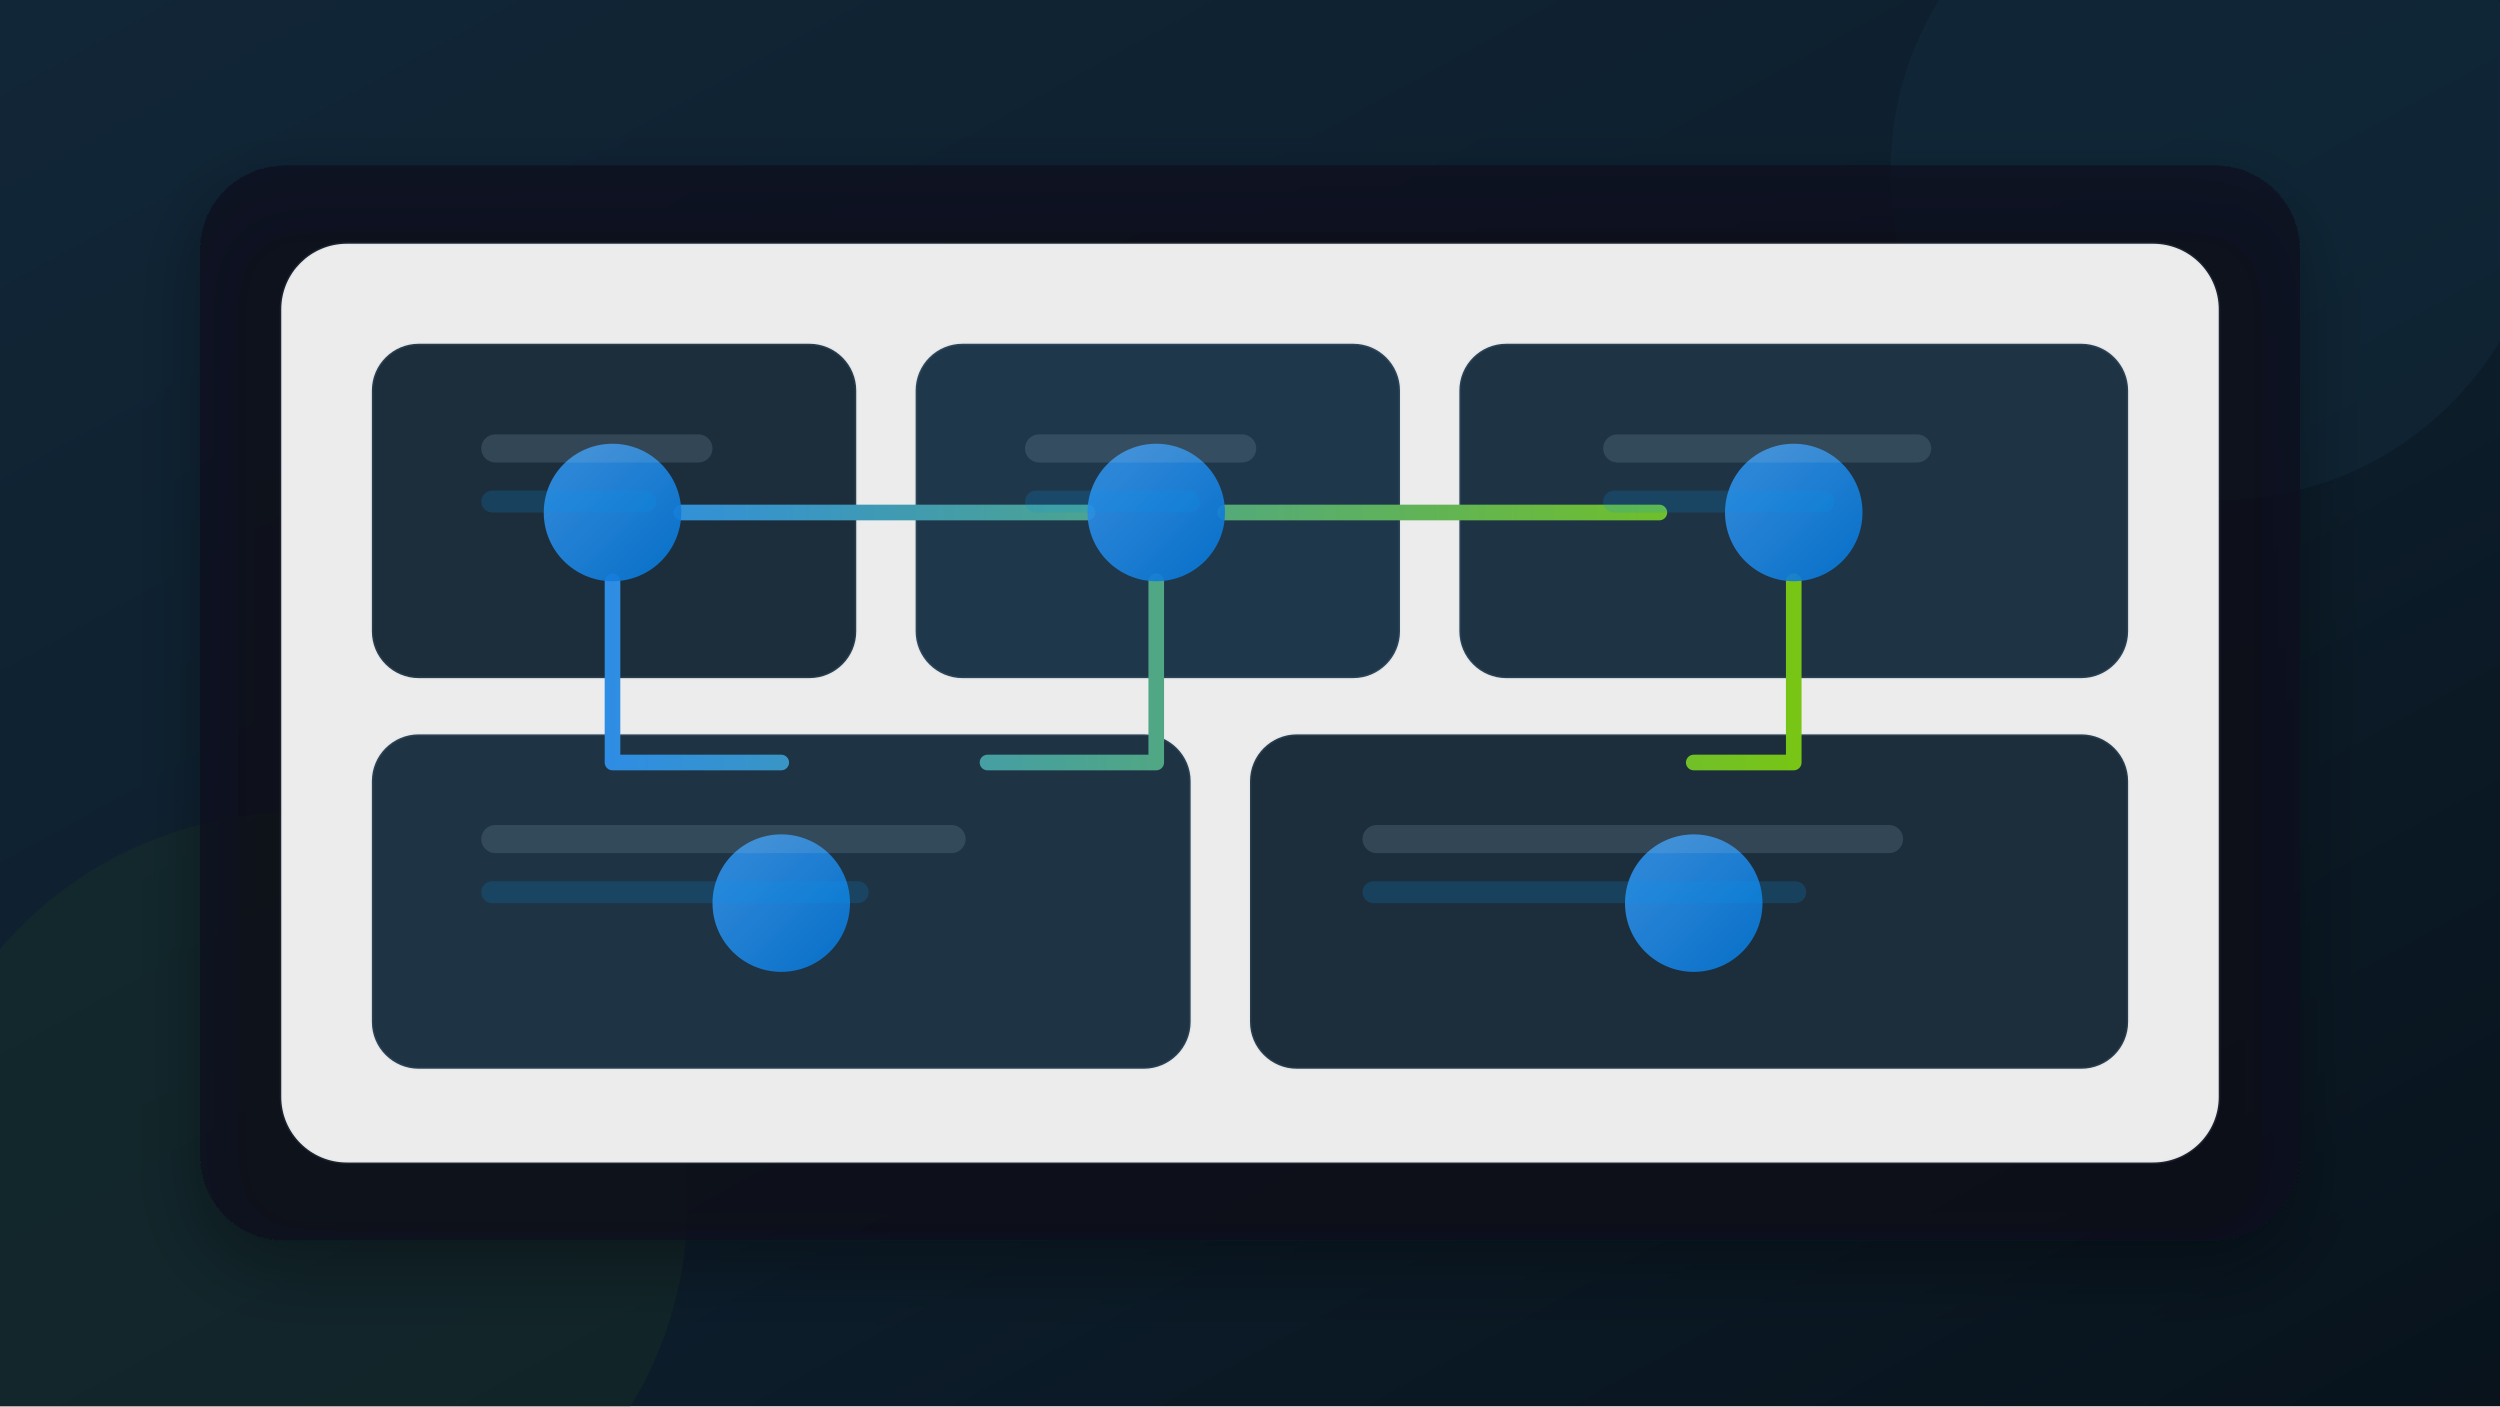
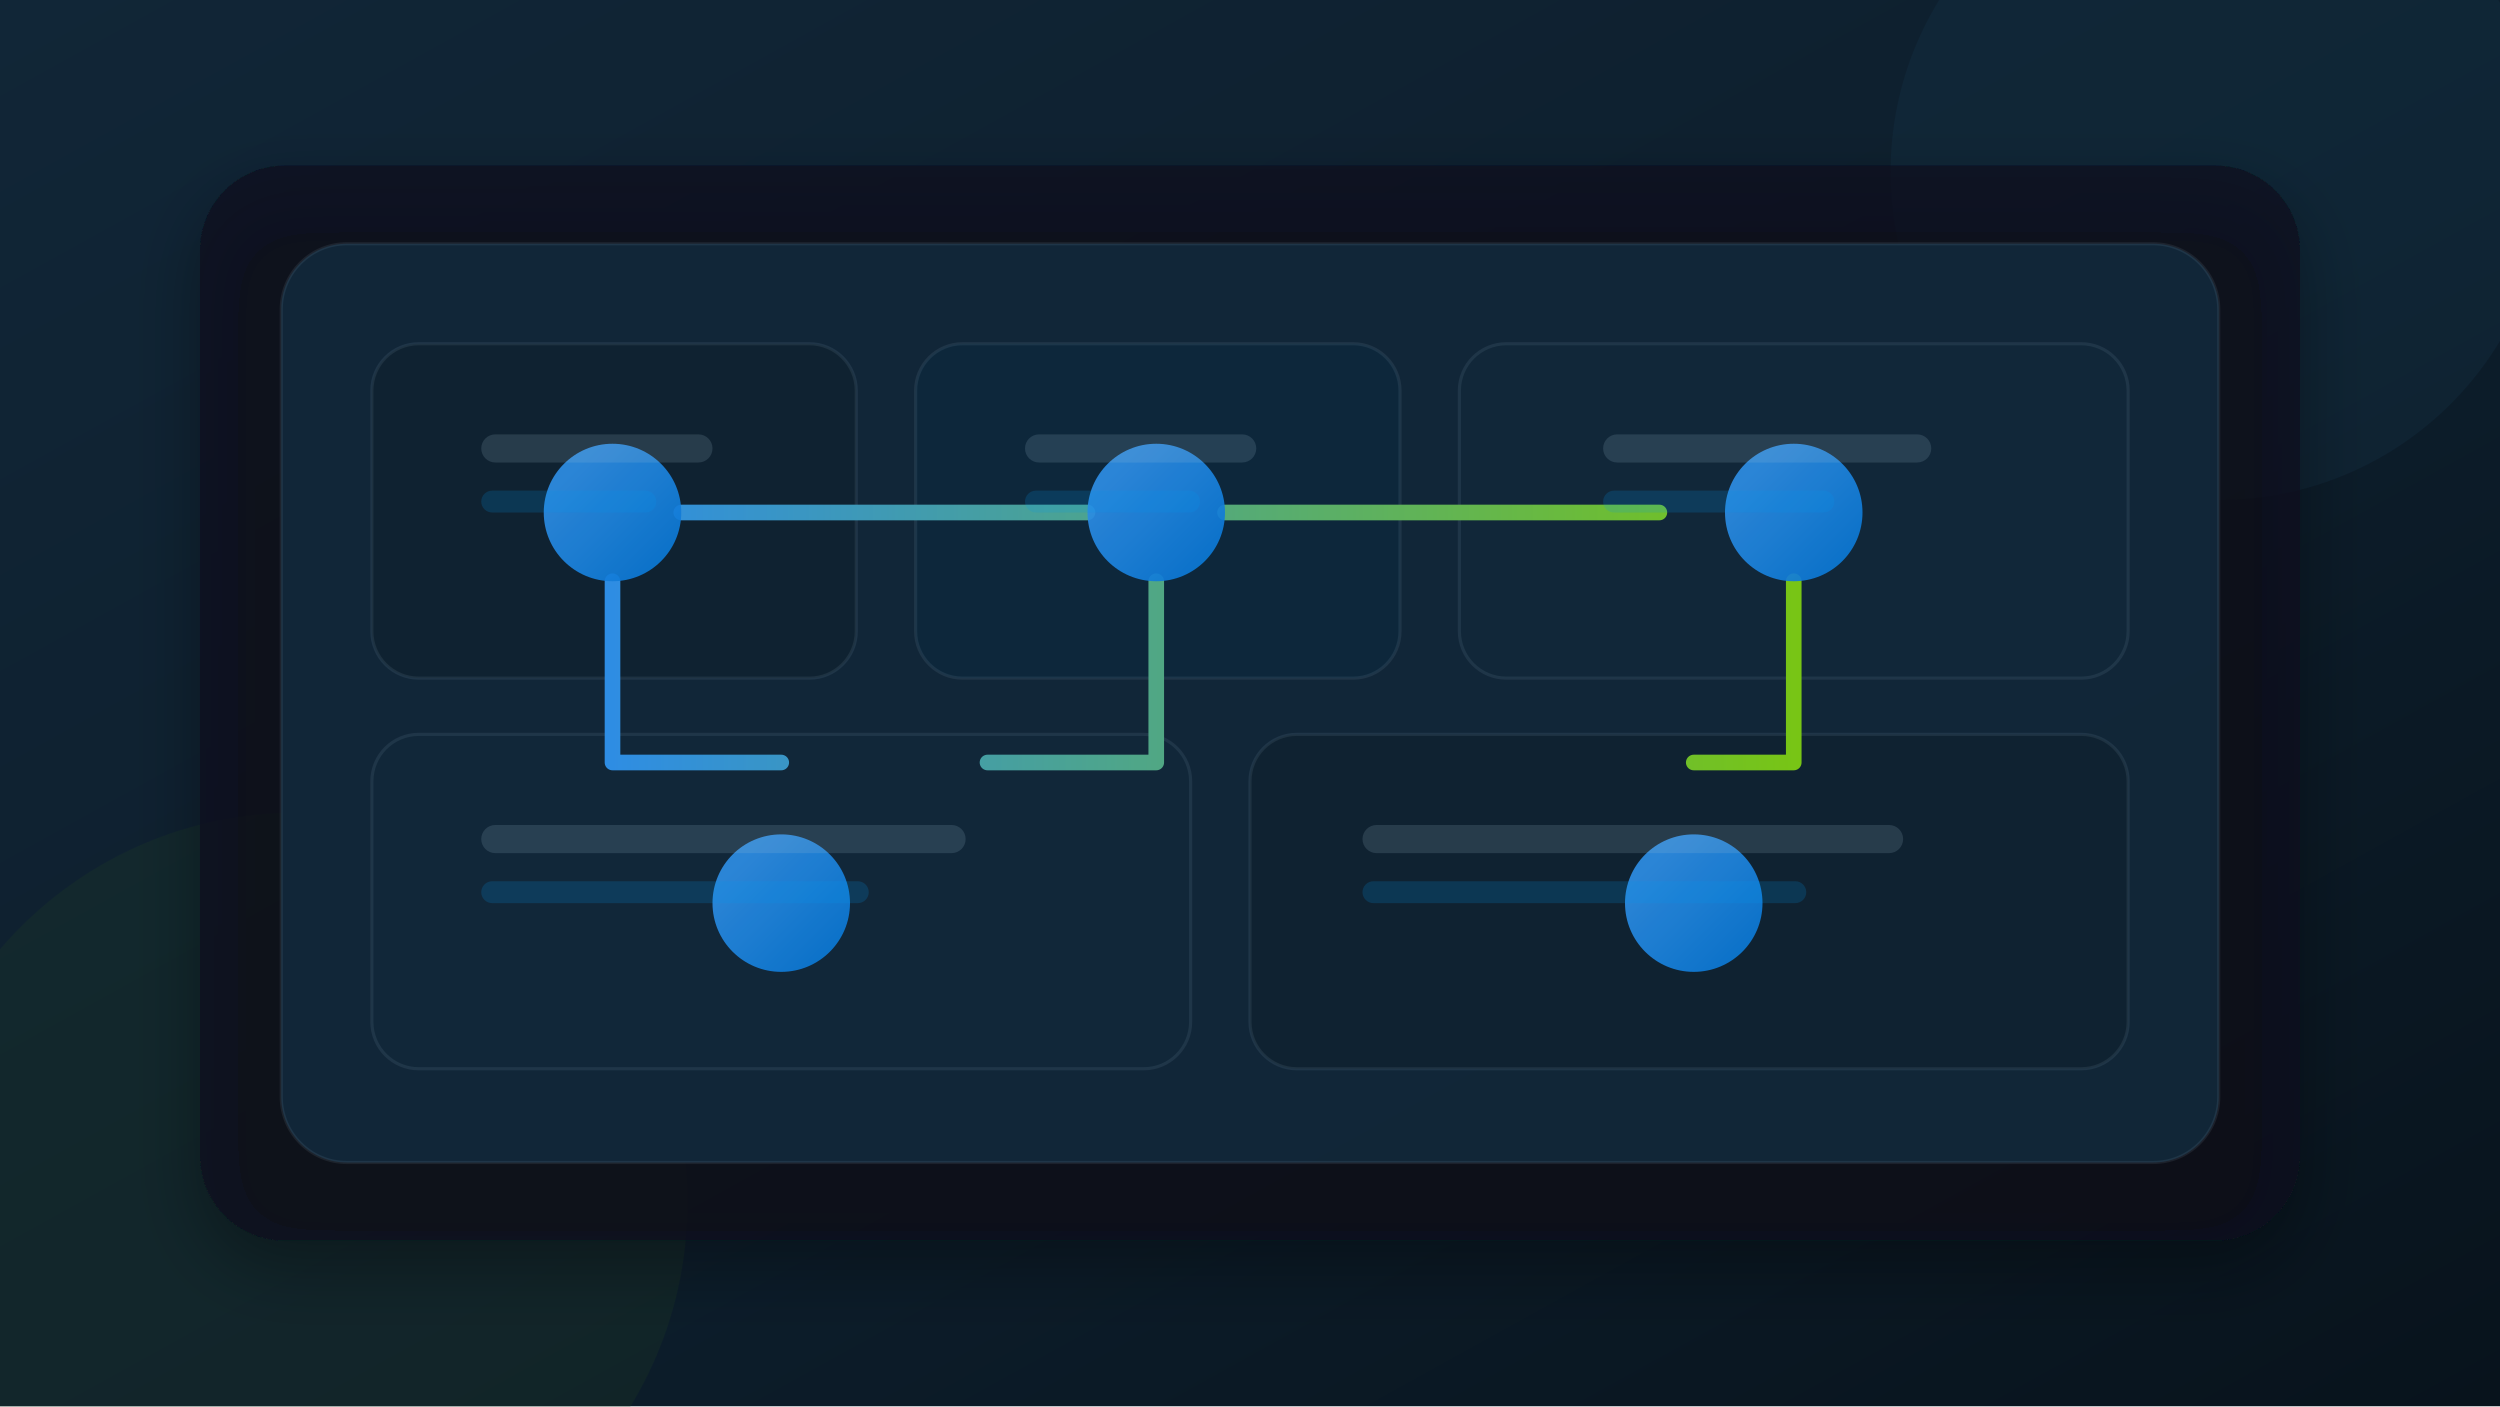
<svg xmlns="http://www.w3.org/2000/svg" width="1600" height="900" viewBox="0 0 1600 900" role="img" aria-hidden="true">
  <defs>
    <linearGradient id="bg" x1="0%" y1="0%" x2="100%" y2="100%">
      <stop offset="0%" stop-color="#112637" />
      <stop offset="55%" stop-color="#0d1e2c" />
      <stop offset="100%" stop-color="#08131c" />
    </linearGradient>
    <linearGradient id="primaryOrb" x1="20%" y1="20%" x2="85%" y2="85%">
      <stop offset="0%" stop-color="#2e8de4" />
      <stop offset="100%" stop-color="#0c79d6" />
    </linearGradient>
    <linearGradient id="accentOrb" x1="0%" y1="0%" x2="100%" y2="100%">
      <stop offset="0%" stop-color="#78c515" />
      <stop offset="100%" stop-color="#63a60b" />
    </linearGradient>
    <linearGradient id="line" x1="0%" y1="0%" x2="100%" y2="0%">
      <stop offset="0%" stop-color="#2e8de4" />
      <stop offset="100%" stop-color="#78c515" />
    </linearGradient>
    <filter id="shadowSoft" x="-10%" y="-10%" width="120%" height="120%">
      <feDropShadow dx="0" dy="18" stdDeviation="22" flood-color="#02090f" flood-opacity="0.46" />
    </filter>
  </defs>
  <rect width="1600" height="900" fill="url(#bg)" />
  <g opacity="0.55">
    <circle cx="1420" cy="110" r="210" fill="rgba(26,62,88,0.38)" />
    <circle cx="190" cy="770" r="250" fill="rgba(38,72,34,0.34)" />
  </g>
  <g filter="url(#shadowSoft)">
    <rect x="128" y="106" width="1344" height="688" rx="54" fill="rgba(8,19,28,0.72)" />
  </g>
-   <rect x="180" y="156" width="1240" height="588" rx="42" fill="rgba(255,255,255,0.92)" stroke="rgba(168,195,216,0.1)" stroke-width="2" />
+   <rect x="180" y="156" width="1240" height="588" rx="42" fill="rgba(18,40,58,0.94)" stroke="rgba(168,195,216,0.1)" stroke-width="2" />
  <rect x="238" y="220" width="310" height="214" rx="30" fill="rgba(15,34,49,0.94)" stroke="rgba(168,195,216,0.1)" stroke-width="2" />
  <rect x="586" y="220" width="310" height="214" rx="30" fill="rgba(14,40,60,0.92)" stroke="rgba(168,195,216,0.1)" stroke-width="2" />
  <rect x="934" y="220" width="428" height="214" rx="30" fill="rgba(18,40,58,0.94)" stroke="rgba(168,195,216,0.1)" stroke-width="2" />
  <rect x="238" y="470" width="524" height="214" rx="30" fill="rgba(18,40,58,0.94)" stroke="rgba(168,195,216,0.1)" stroke-width="2" />
  <rect x="800" y="470" width="562" height="214" rx="30" fill="rgba(15,34,49,0.94)" stroke="rgba(168,195,216,0.1)" stroke-width="2" />
  <path d="M436 328h260M784 328h278M392 372v116h108M740 372v116h-108M1148 372v116h-64" fill="none" stroke="url(#line)" stroke-width="10" stroke-linecap="round" stroke-linejoin="round" />
  <circle cx="392" cy="328" r="44" fill="url(#primaryOrb)" opacity="0.92" />
  <circle cx="740" cy="328" r="44" fill="url(#primaryOrb)" opacity="0.92" />
  <circle cx="1148" cy="328" r="44" fill="url(#primaryOrb)" opacity="0.92" />
  <circle cx="500" cy="578" r="44" fill="url(#primaryOrb)" opacity="0.92" />
  <circle cx="1084" cy="578" r="44" fill="url(#primaryOrb)" opacity="0.92" />
  <rect x="308" y="278" width="148" height="18" rx="9" fill="rgba(168,195,216,0.16)" />
  <rect x="308" y="314" width="112" height="14" rx="7" fill="rgba(5,150,239,0.18)" />
  <rect x="656" y="278" width="148" height="18" rx="9" fill="rgba(168,195,216,0.16)" />
  <rect x="656" y="314" width="112" height="14" rx="7" fill="rgba(5,150,239,0.18)" />
  <rect x="1026" y="278" width="210" height="18" rx="9" fill="rgba(168,195,216,0.16)" />
  <rect x="1026" y="314" width="148" height="14" rx="7" fill="rgba(5,150,239,0.18)" />
  <rect x="308" y="528" width="310" height="18" rx="9" fill="rgba(168,195,216,0.16)" />
  <rect x="308" y="564" width="248" height="14" rx="7" fill="rgba(5,150,239,0.18)" />
  <rect x="872" y="528" width="346" height="18" rx="9" fill="rgba(168,195,216,0.16)" />
  <rect x="872" y="564" width="284" height="14" rx="7" fill="rgba(5,150,239,0.18)" />
</svg>
